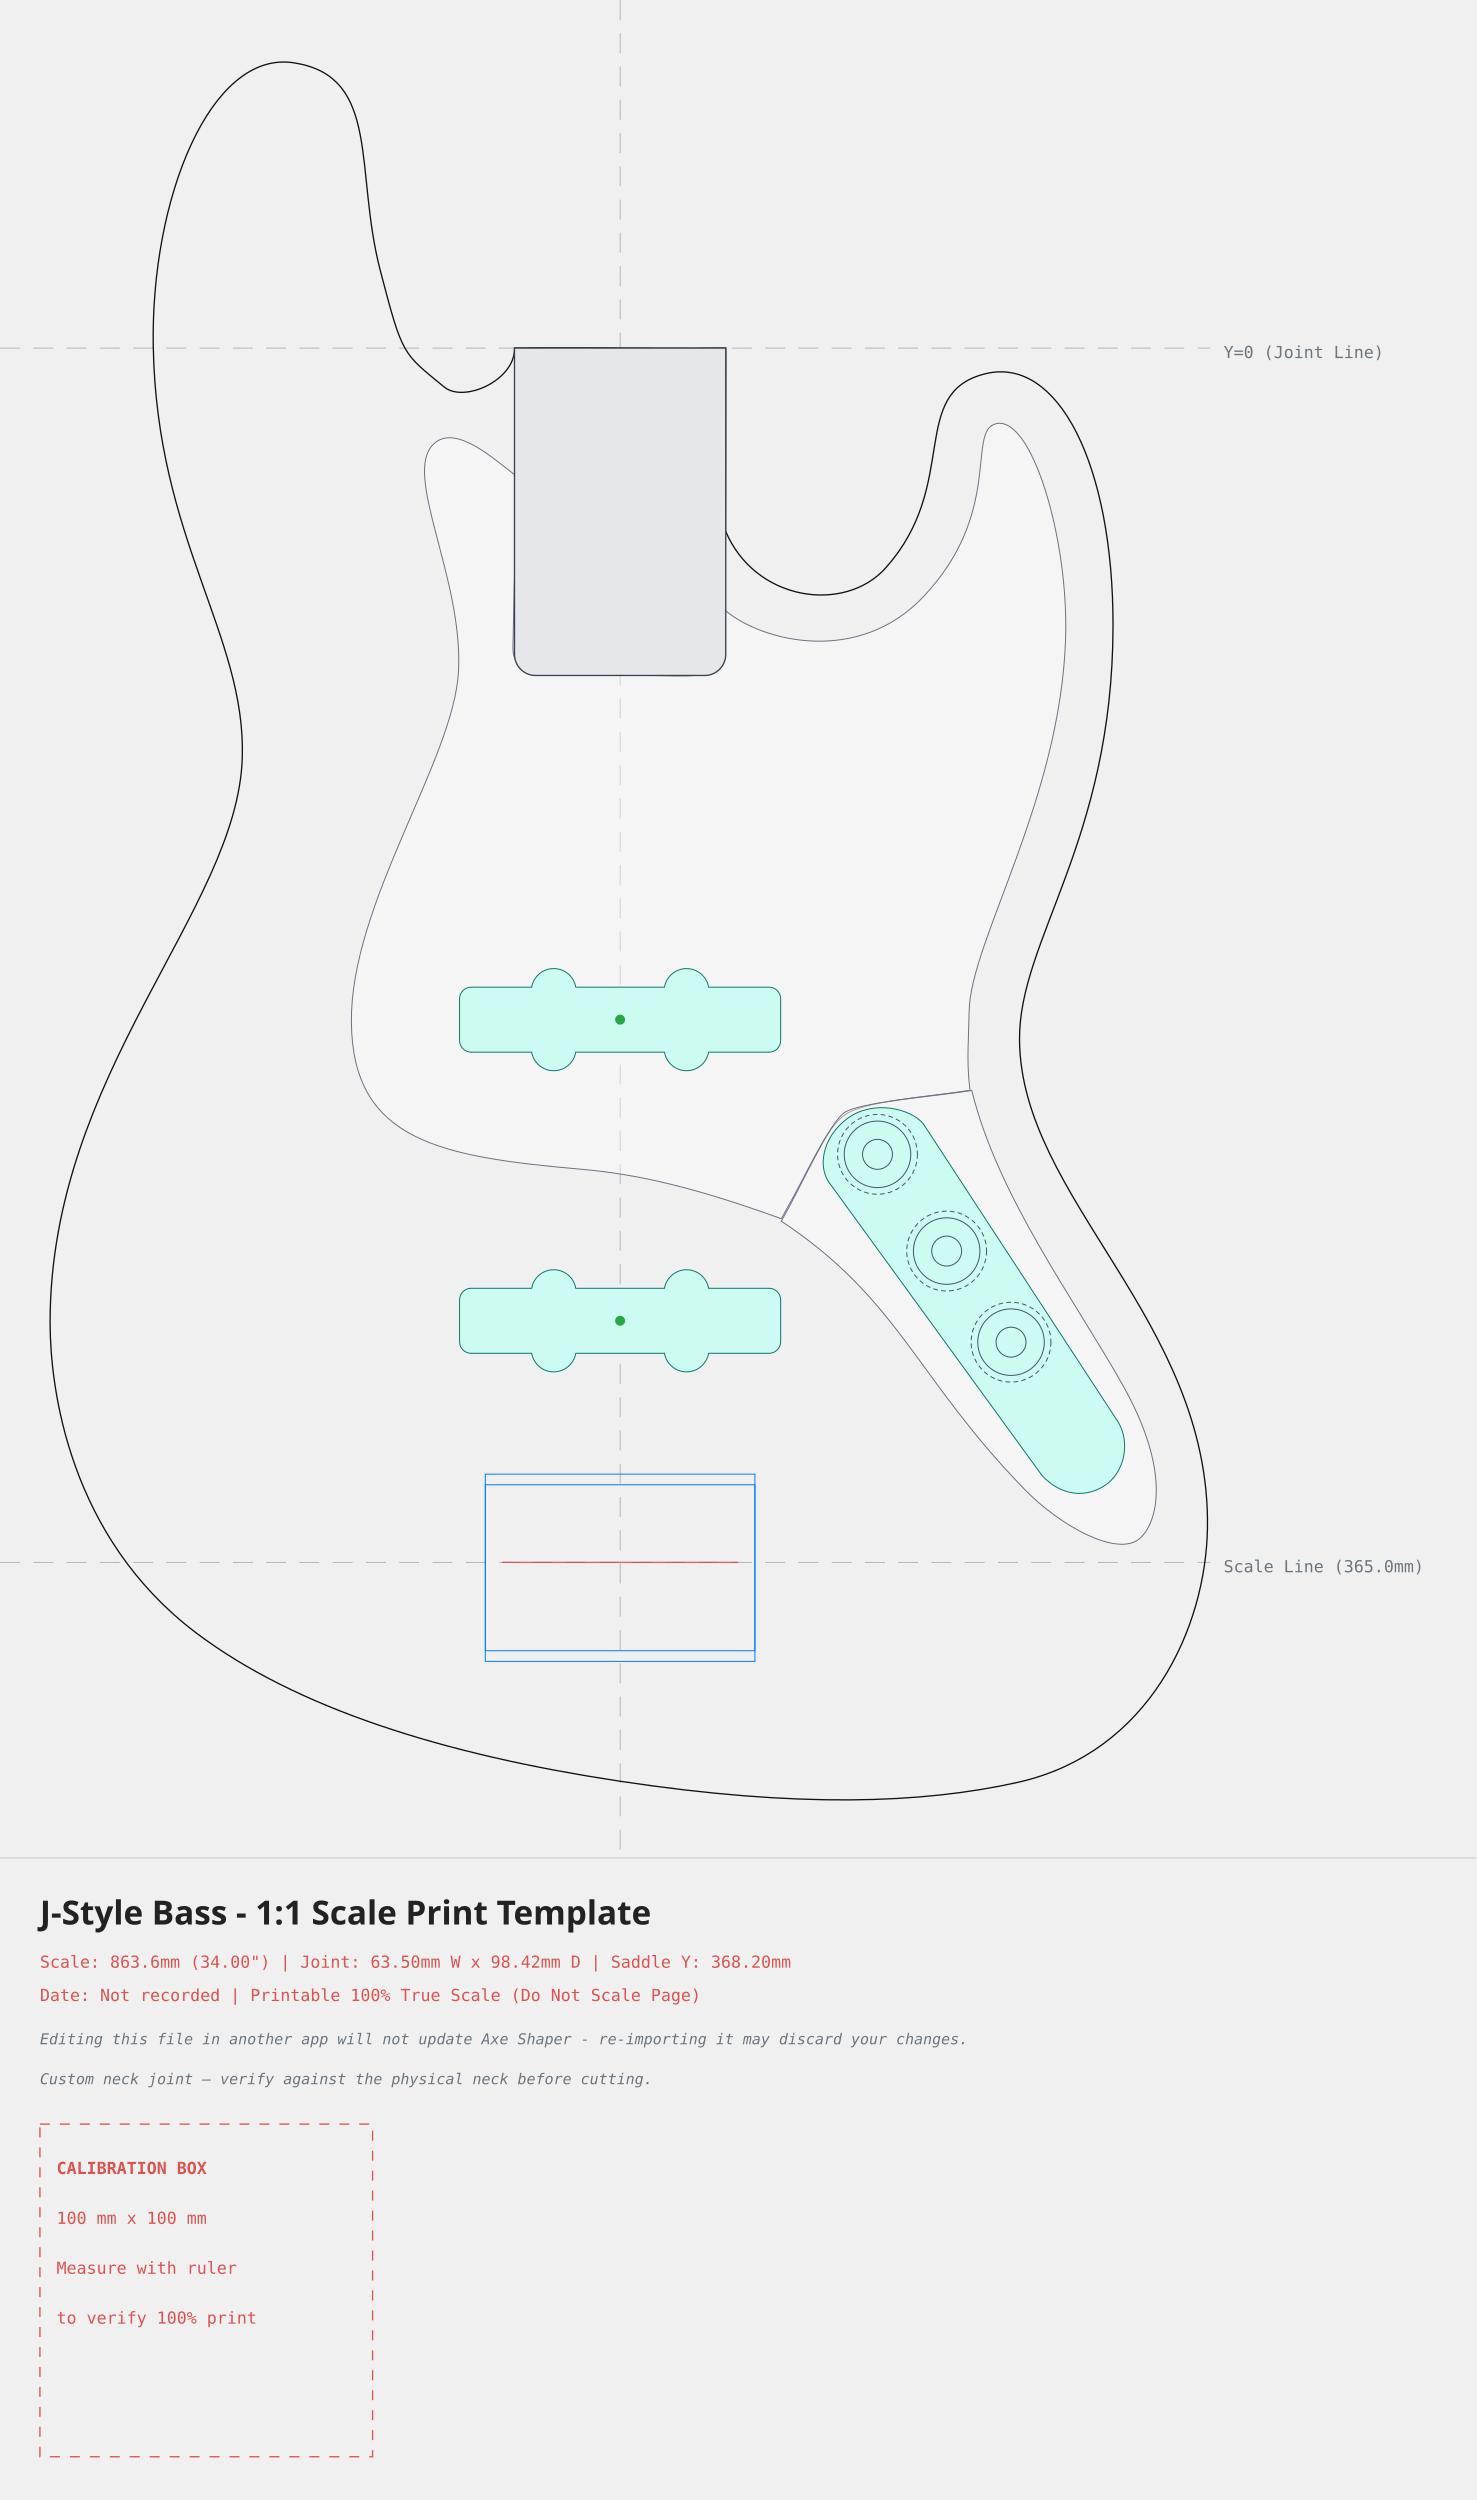
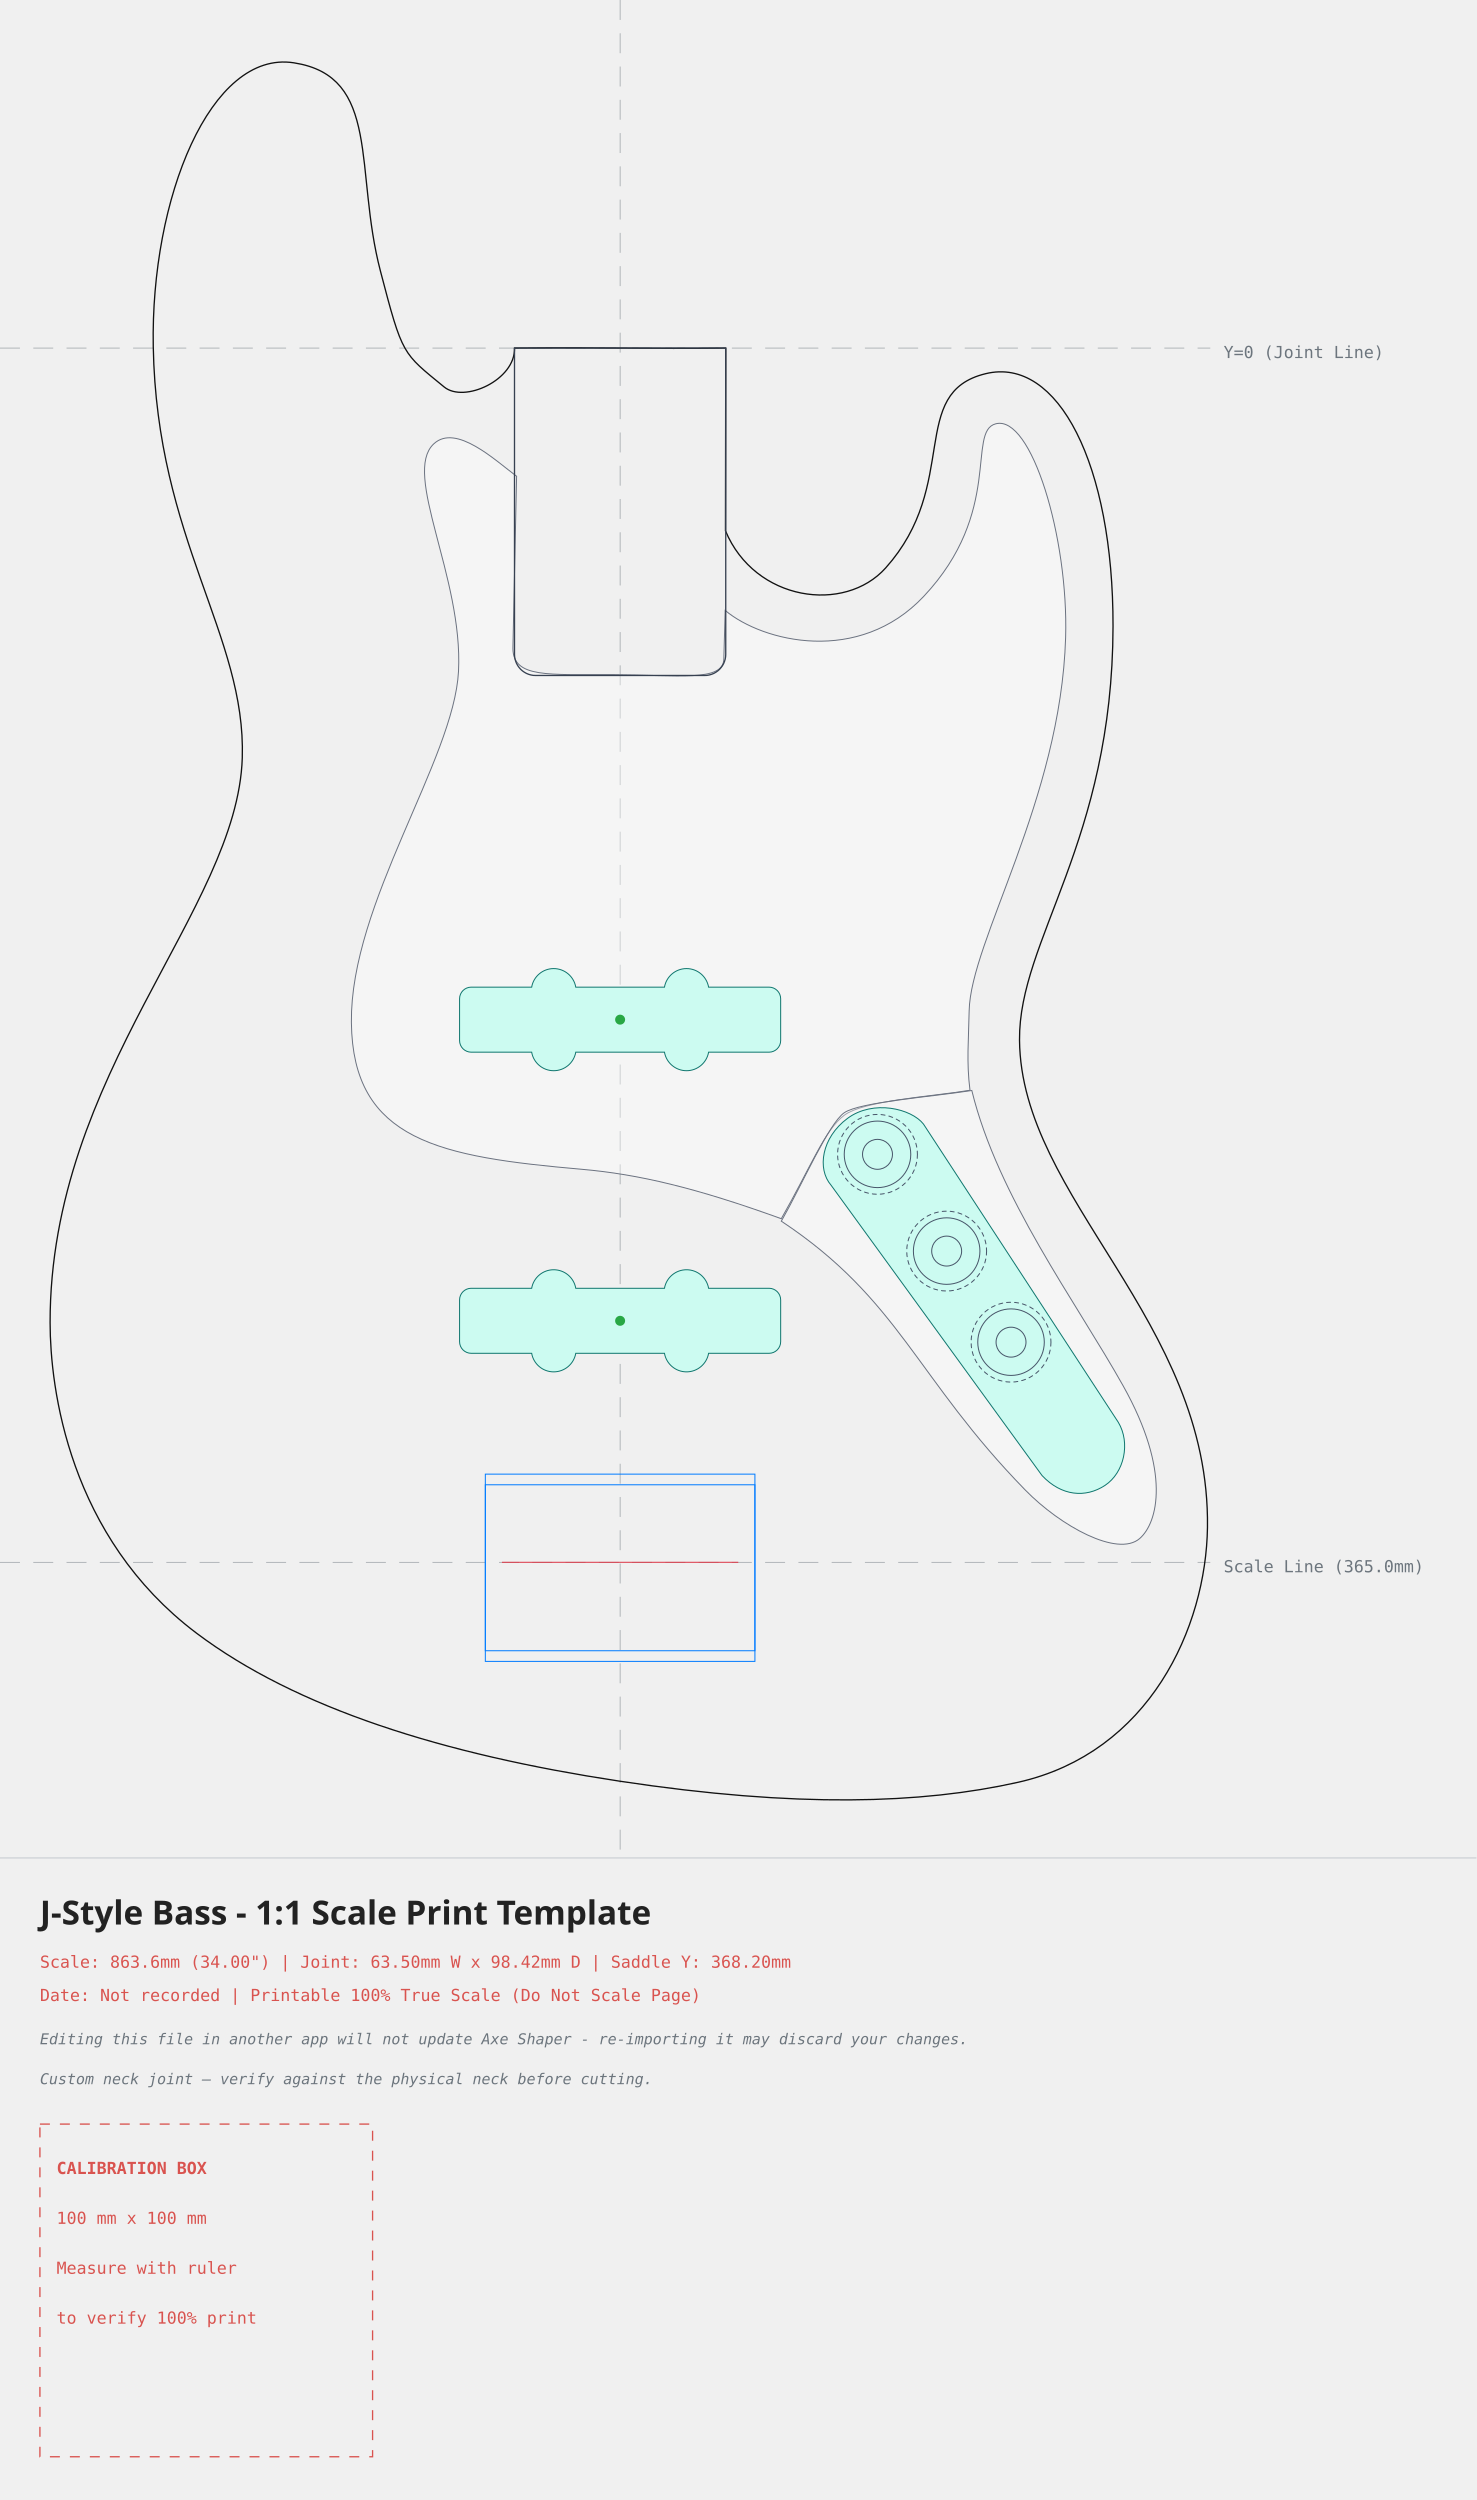
<svg xmlns="http://www.w3.org/2000/svg" width="443.82mm" height="751.51mm" viewBox="-186.41 -104.63 443.82 751.51">
  <style>
.outline{fill:none;stroke:#111;stroke-width:0.40;stroke-linecap:round;stroke-linejoin:round}
.edge-inset{fill:none;stroke:#555;stroke-width:0.30;stroke-dasharray:3 2}
- .neck-pocket{fill:#e5e7eb;stroke:#374151;stroke-width:0.40}
+ .neck-pocket{fill:none;stroke:#374151;stroke-width:0.40}
.pickup-rout{fill:#ccfbf1;stroke:#0f766e;stroke-width:0.30}
.pickup-cover{fill:none;stroke:#111;stroke-width:0.30}
.control-outline{fill:none;stroke:#475569;stroke-width:0.30}
.control-body{fill:none;stroke:#475569;stroke-width:0.30;stroke-dasharray:1.20 1.20;stroke-linecap:round}
.control-slot{fill:none;stroke:#475569;stroke-width:0.6;stroke-linecap:round}
.control-lever{fill:none;stroke:#475569;stroke-width:0.8;stroke-linecap:round}
.control-cap{fill:none;stroke:#475569;stroke-width:0.30}
.bridge-rout{fill:none;stroke:#007bff;stroke-width:0.30}
.back-route{fill:#f3e8ff;stroke:#7e22ce;stroke-width:0.30;stroke-dasharray:3.00 2.00}
.front-route{fill:#ccfbf1;stroke:#0f766e;stroke-width:0.30}
.pickguard{fill:#fff;fill-opacity:0.35;stroke:#6b7280;stroke-width:0.30}
.center-axis{fill:none;stroke:#6c757d;stroke-width:0.20;stroke-dasharray:6 4;opacity:0.7}
.bridge-reference{fill:none;stroke:#dc3545;stroke-width:0.30}
.mounting-hole{fill:#007bff;stroke:none}
.calibration-box{fill:none;stroke:#d9534f;stroke-width:0.40;stroke-dasharray:3 3}
.band-rule{fill:none;stroke:#adb5bd;stroke-width:0.20}
.text-label{font-family:monospace,sans-serif;font-size:5px;fill:#d9534f}
.disclaimer-label{font-family:monospace,sans-serif;font-size:4.5px;font-style:italic;fill:#6c757d}
.axis-label{font-family:monospace,sans-serif;font-size:5px;fill:#6c757d}
.title-label{font-family:sans-serif;font-size:10px;font-weight:bold;fill:#222}
</style>
  <g id="guides">
    <line class="center-axis" x1="0" y1="-104.63" x2="0" y2="453.88" />
    <line class="center-axis" x1="-186.41" y1="0" x2="177.41" y2="0" />
    <text class="axis-label" x="181.41" y="3">Y=0 (Joint Line)</text>
    <line class="center-axis" x1="-186.41" y1="365.00" x2="177.41" y2="365.00" stroke="#007bff" />
    <text class="axis-label" x="181.41" y="368.00" fill="#007bff">Scale Line (365.0mm)</text>
  </g>
  <g id="body">
    <path class="outline" d="M -31.75 0.00 C -31.44 9.56, -46.86 16.65, -52.90 11.69 C -65.51 1.32, -65.35 2.48, -72.05 -23.14 C -79.99 -53.47, -71.75 -81.67, -98.08 -85.75 C -123.12 -89.63, -141.16 -45.06, -140.34 -0.42 C -139.28 57.72, -112.42 86.32, -113.58 123.20 C -115.03 169.01, -171.41 217.86, -171.35 292.99 C -171.33 312.62, -165.77 357.36, -127.33 386.31 C -97.41 408.84, -53.32 422.75, -0.19 430.79 C 53.24 438.88, 90.74 437.61, 119.59 431.14 C 159.15 422.28, 176.14 384.60, 176.56 354.51 C 177.41 292.27, 120.47 255.71, 120.06 208.02 C 119.80 177.82, 148.04 148.54, 148.17 83.64 C 148.26 35.07, 131.66 2.43, 109.89 7.70 C 86.30 13.41, 102.44 40.84, 79.80 66.12 C 67.50 79.85, 40.52 76.17, 31.67 54.94 C 31.67 54.94, 31.75 0.00, 31.75 0.00 C 8.55 0.32, -3.82 -0.30, -31.75 0.00 Z" />
  </g>
  <g id="pickguards">
    <path class="pickguard" style="fill:#ffffff" d="M -56.02 28.80 C -49.34 22.57, -37.46 33.82, -31.12 38.54 C -31.12 38.54, -32.23 90.29, -32.23 90.29 C -32.12 99.28, -21.63 98.07, -2.09 98.17 C 17.45 98.28, 31.06 100.43, 31.18 93.44 C 31.18 93.44, 31.58 78.87, 31.58 78.87 C 42.93 88.37, 71.76 95.37, 91.26 74.65 C 115.17 49.25, 104.18 25.03, 112.91 22.77 C 123.62 19.96, 134.82 57.02, 133.92 87.02 C 132.45 135.83, 105.30 178.25, 104.92 199.28 C 104.77 207.92, 104.08 214.52, 105.17 223.11 C 93.11 225.09, 73.28 226.19, 67.37 230.62 C 61.51 235.01, 57.46 245.95, 48.45 261.72 C 22.82 252.43, 5.56 248.37, -11.45 246.87 C -54.09 243.13, -80.39 238.40, -80.78 202.72 C -81.18 166.92, -49.93 123.77, -48.58 97.15 C -47.15 68.87, -65.62 37.75, -56.02 28.80 Z" />
    <path class="pickguard" style="fill:#ffffff" d="M 67.40 229.85 C 72.07 226.69, 93.24 225.11, 105.72 223.18 C 113.53 255.20, 137.01 286.62, 151.22 311.97 C 165.72 337.85, 161.59 353.16, 156.18 357.86 C 149.57 363.58, 132.35 354.11, 121.79 343.28 C 88.88 309.57, 84.12 286.13, 48.46 262.46 C 54.72 251.48, 62.74 233.01, 67.40 229.85 Z" />
  </g>
  <g id="front-routes">
    <path class="front-route" d="M 63.42 251.66 C 59.15 246.73, 60.56 237.34, 68.34 231.57 C 76.12 225.80, 87.57 228.66, 91.18 233.26 C 91.18 233.26, 149.75 322.91, 149.75 322.91 C 153.48 329.11, 151.56 338.07, 145.74 341.90 C 139.92 345.72, 132.67 345.14, 126.84 338.93 C 126.84 338.93, 63.42 251.66, 63.42 251.66 Z" />
  </g>
  <g id="neck-pocket">
    <path class="neck-pocket" d="M -31.75 0.00 L 31.75 0.00 L 31.75 92.08 L 31.71 92.79 L 31.59 93.49 L 31.39 94.17 L 31.12 94.83 L 30.78 95.45 L 30.36 96.03 L 29.89 96.57 L 29.36 97.04 L 28.78 97.45 L 28.16 97.80 L 27.50 98.07 L 26.81 98.27 L 26.11 98.39 L 25.40 98.42 L -25.40 98.42 L -26.11 98.39 L -26.81 98.27 L -27.50 98.07 L -28.16 97.80 L -28.78 97.45 L -29.36 97.04 L -29.89 96.57 L -30.36 96.03 L -30.78 95.45 L -31.12 94.83 L -31.39 94.17 L -31.59 93.49 L -31.71 92.79 L -31.75 92.08 Z" />
  </g>
  <g id="pickups">
    <g transform="rotate(0.00 0.00 201.88)">
      <path class="pickup-rout" d="M -13.33 192.11 C -13.90 188.88, -16.69 186.53, -19.97 186.53 C -23.24 186.53, -26.03 188.88, -26.59 192.11 C -26.59 192.11, -44.75 192.11, -44.75 192.11 C -46.69 192.11, -48.26 193.67, -48.26 195.61 C -48.26 195.61, -48.26 208.16, -48.26 208.16 C -48.26 210.09, -46.69 211.66, -44.75 211.66 C -44.75 211.66, -26.59 211.66, -26.59 211.66 C -26.03 214.88, -23.24 217.23, -19.97 217.23 C -16.69 217.23, -13.90 214.88, -13.33 211.66 C -13.33 211.66, 13.33 211.66, 13.33 211.66 C 13.90 214.88, 16.69 217.23, 19.96 217.23 C 23.24 217.23, 26.03 214.88, 26.60 211.66 C 26.60 211.66, 44.76 211.66, 44.76 211.66 C 46.69 211.66, 48.26 210.09, 48.26 208.16 C 48.26 208.16, 48.26 195.61, 48.26 195.61 C 48.26 193.67, 46.69 192.11, 44.76 192.11 C 44.76 192.11, 26.60 192.11, 26.60 192.11 C 26.03 188.88, 23.24 186.53, 19.96 186.53 C 16.69 186.53, 13.90 188.88, 13.33 192.11 C 13.33 192.11, -13.33 192.11, -13.33 192.11 Z" />
      <circle cx="0.00" cy="201.88" r="1.5" fill="#28a745" />
    </g>
    <g transform="rotate(0.00 0.00 292.41)">
      <path class="pickup-rout" d="M -13.33 282.63 C -13.90 279.41, -16.69 277.06, -19.97 277.06 C -23.24 277.06, -26.03 279.41, -26.59 282.63 C -26.59 282.63, -44.75 282.63, -44.75 282.63 C -46.69 282.63, -48.26 284.20, -48.26 286.13 C -48.26 286.13, -48.26 298.68, -48.26 298.68 C -48.26 300.62, -46.69 302.18, -44.75 302.18 C -44.75 302.18, -26.59 302.18, -26.59 302.18 C -26.03 305.40, -23.24 307.76, -19.97 307.76 C -16.69 307.76, -13.90 305.40, -13.33 302.18 C -13.33 302.18, 13.33 302.18, 13.33 302.18 C 13.90 305.40, 16.69 307.76, 19.96 307.76 C 23.24 307.76, 26.03 305.40, 26.60 302.18 C 26.60 302.18, 44.76 302.18, 44.76 302.18 C 46.69 302.18, 48.26 300.62, 48.26 298.68 C 48.26 298.68, 48.26 286.13, 48.26 286.13 C 48.26 284.20, 46.69 282.63, 44.76 282.63 C 44.76 282.63, 26.60 282.63, 26.60 282.63 C 26.03 279.41, 23.24 277.06, 19.96 277.06 C 16.69 277.06, 13.90 279.41, 13.33 282.63 C 13.33 282.63, -13.33 282.63, -13.33 282.63 Z" />
      <circle cx="0.00" cy="292.41" r="1.5" fill="#28a745" />
    </g>
  </g>
  <g id="control-knobs">
    <g transform="translate(77.37 242.37)" data-knob-style="generic">
      <circle class="control-body" cx="0" cy="0" r="12.00" />
      <circle class="control-outline" cx="0" cy="0" r="10.00" />
      <circle class="control-outline" cx="0" cy="0" r="4.50" />
    </g>
    <g transform="translate(98.16 271.45)" data-knob-style="generic">
      <circle class="control-body" cx="0" cy="0" r="12.00" />
      <circle class="control-outline" cx="0" cy="0" r="10.00" />
      <circle class="control-outline" cx="0" cy="0" r="4.50" />
    </g>
    <g transform="translate(117.51 298.83)" data-knob-style="generic">
      <circle class="control-body" cx="0" cy="0" r="12.00" />
      <circle class="control-outline" cx="0" cy="0" r="10.00" />
      <circle class="control-outline" cx="0" cy="0" r="4.50" />
    </g>
  </g>
  <g id="bridge">
    <path class="bridge-rout" d="M -40.52 338.50 L 40.52 338.50 L 40.52 391.59 L -40.52 391.59 Z" />
    <path class="bridge-rout" d="M -40.52 341.70 L 40.52 341.70 L 40.52 394.79 L -40.52 394.79 Z" />
    <line class="bridge-reference" x1="-35.52" y1="365.00" x2="35.52" y2="365.00" />
  </g>
  <g id="information-band">
    <line class="band-rule" x1="-186.41" y1="453.88" x2="257.41" y2="453.88" />
    <text class="title-label" x="-174.41" y="473.88">J-Style Bass - 1:1 Scale Print Template</text>
    <text class="text-label" x="-174.41" y="486.88">Scale: 863.6mm (34.00") | Joint: 63.50mm W x 98.42mm D | Saddle Y: 368.20mm</text>
    <text class="text-label" x="-174.41" y="496.88">Date: Not recorded | Printable 100% True Scale (Do Not Scale Page)</text>
    <text class="disclaimer-label" x="-174.41" y="509.88">Editing this file in another app will not update Axe Shaper - re-importing it may discard your changes.</text>
    <text class="disclaimer-label" x="-174.41" y="521.88">Custom neck joint — verify against the physical neck before cutting.</text>
    <g id="calibration" transform="translate(-174.41 533.88)">
      <rect class="calibration-box" x="0" y="0" width="100" height="100" />
      <text class="text-label" x="5" y="15" font-weight="bold">CALIBRATION BOX</text>
      <text class="text-label" x="5" y="30">100 mm x 100 mm</text>
      <text class="text-label" x="5" y="45">Measure with ruler</text>
      <text class="text-label" x="5" y="60">to verify 100% print</text>
    </g>
  </g>
</svg>
